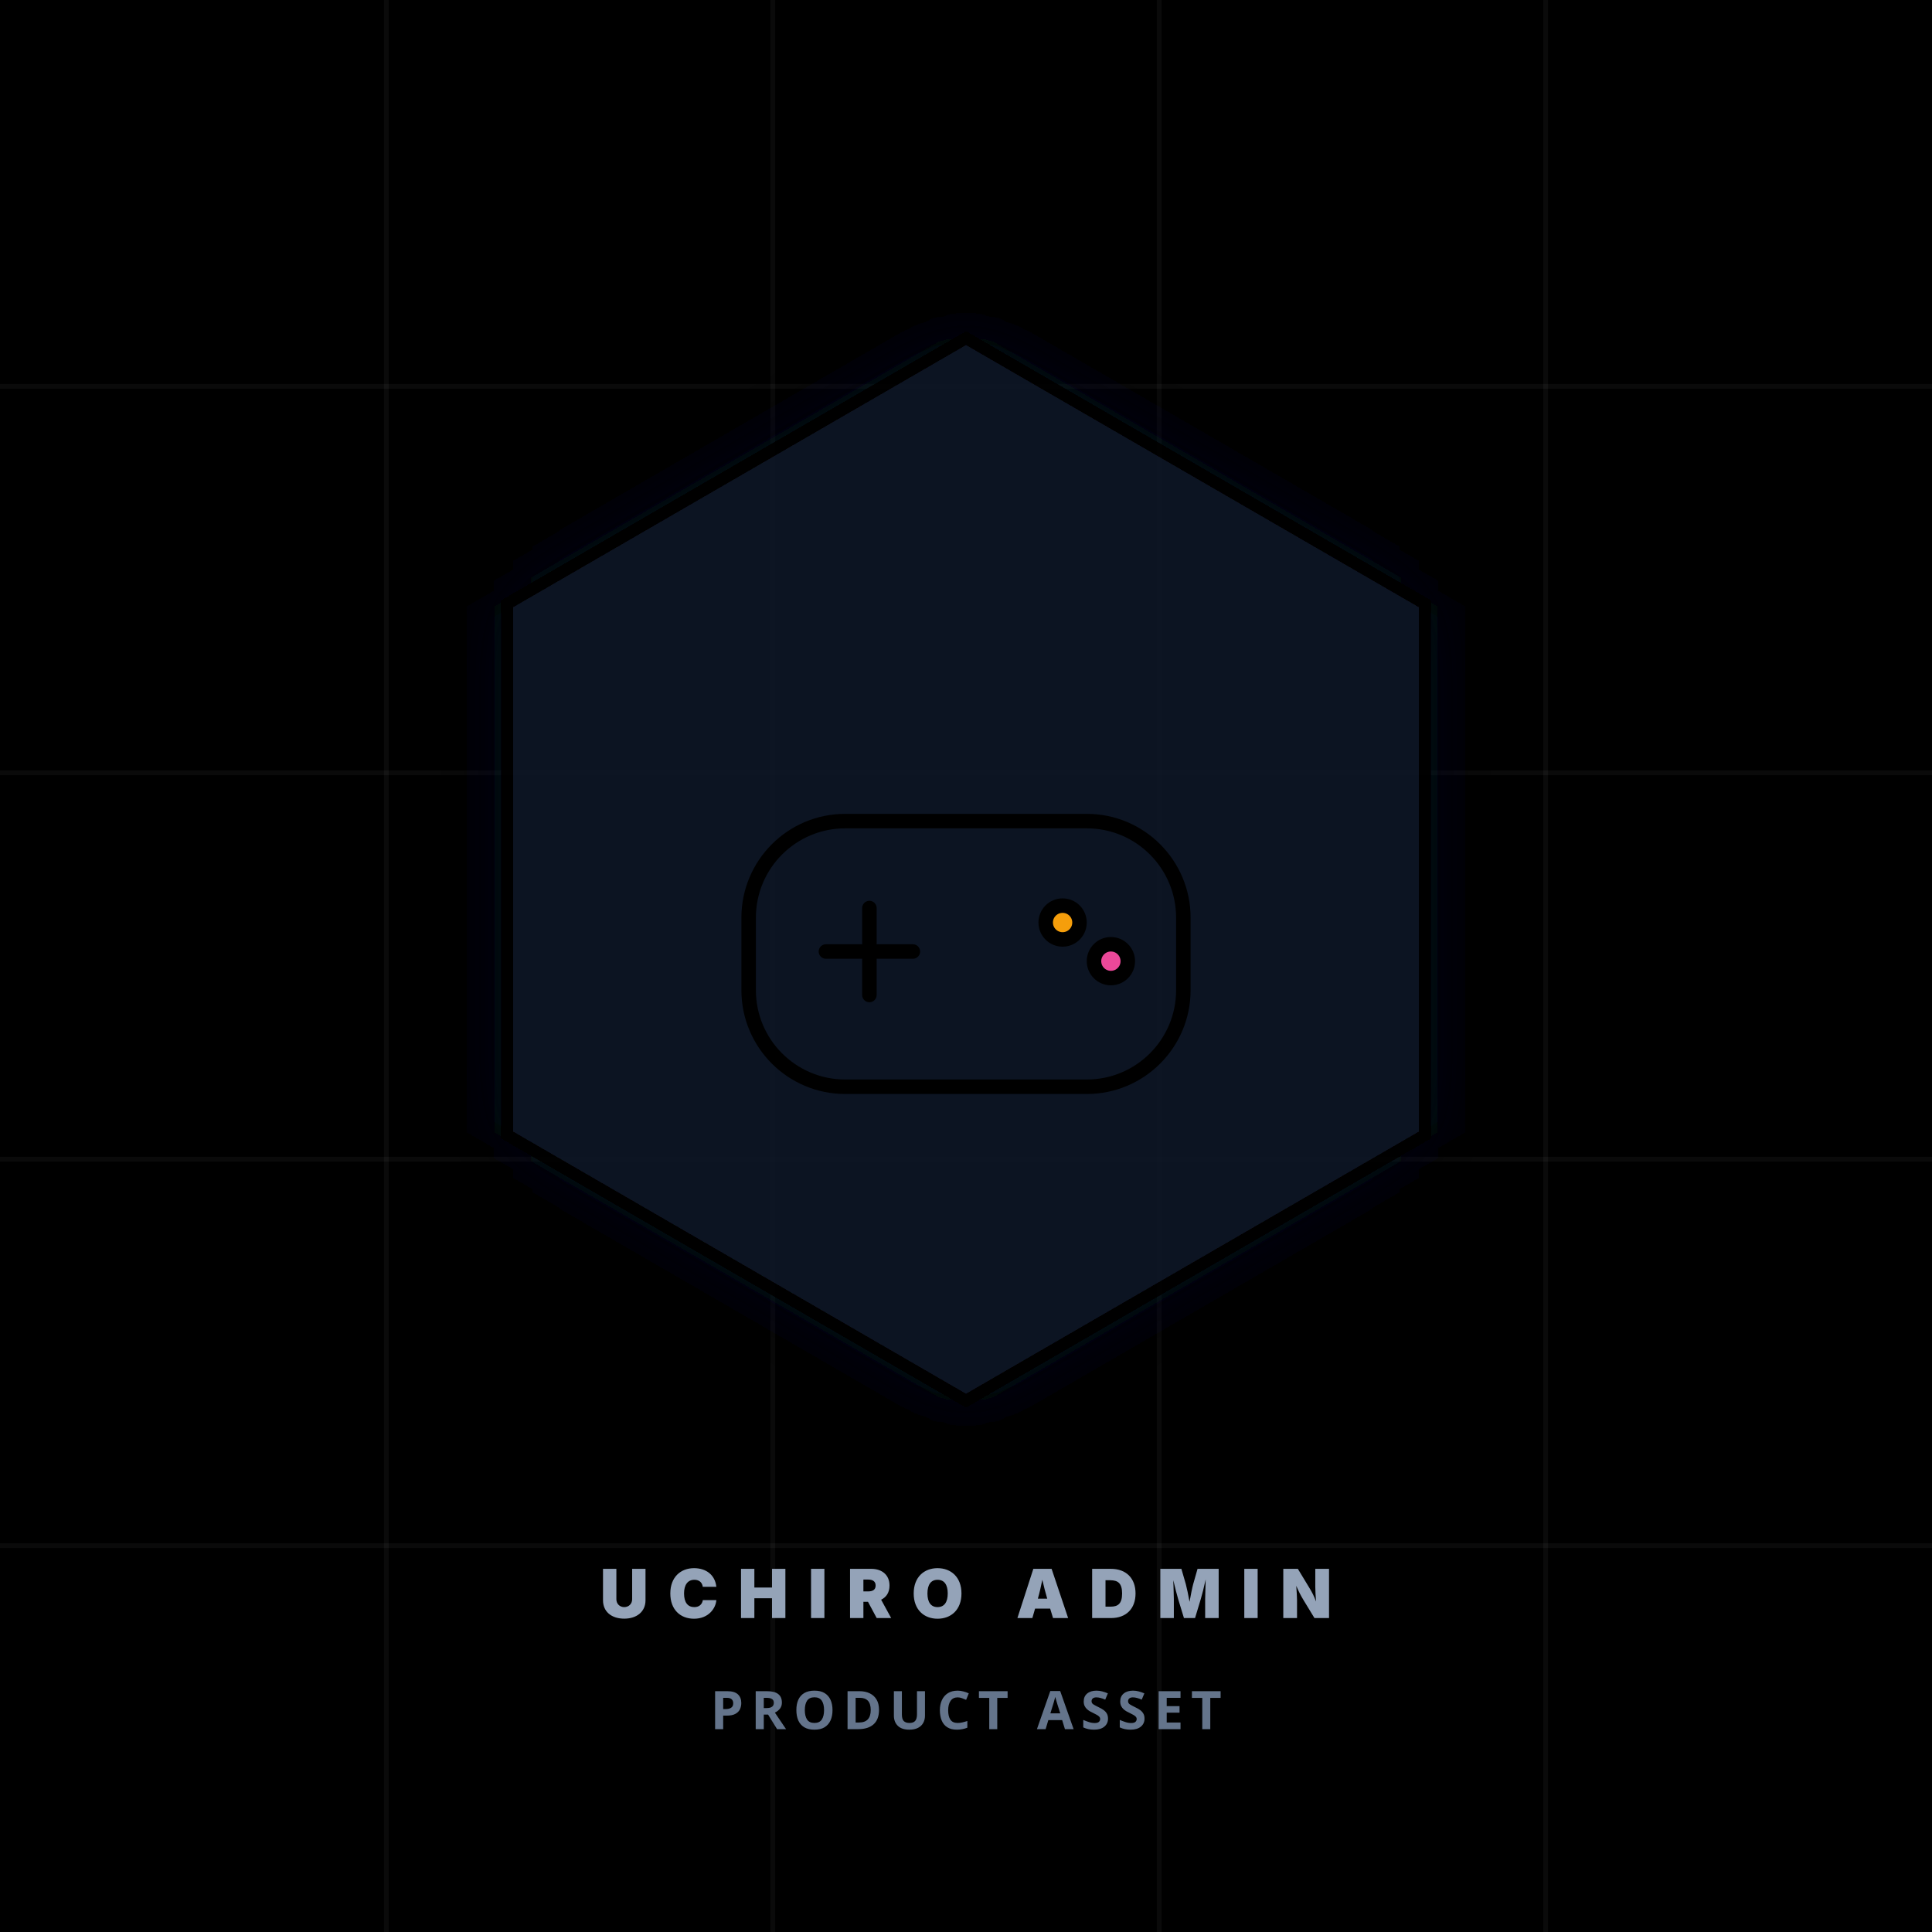
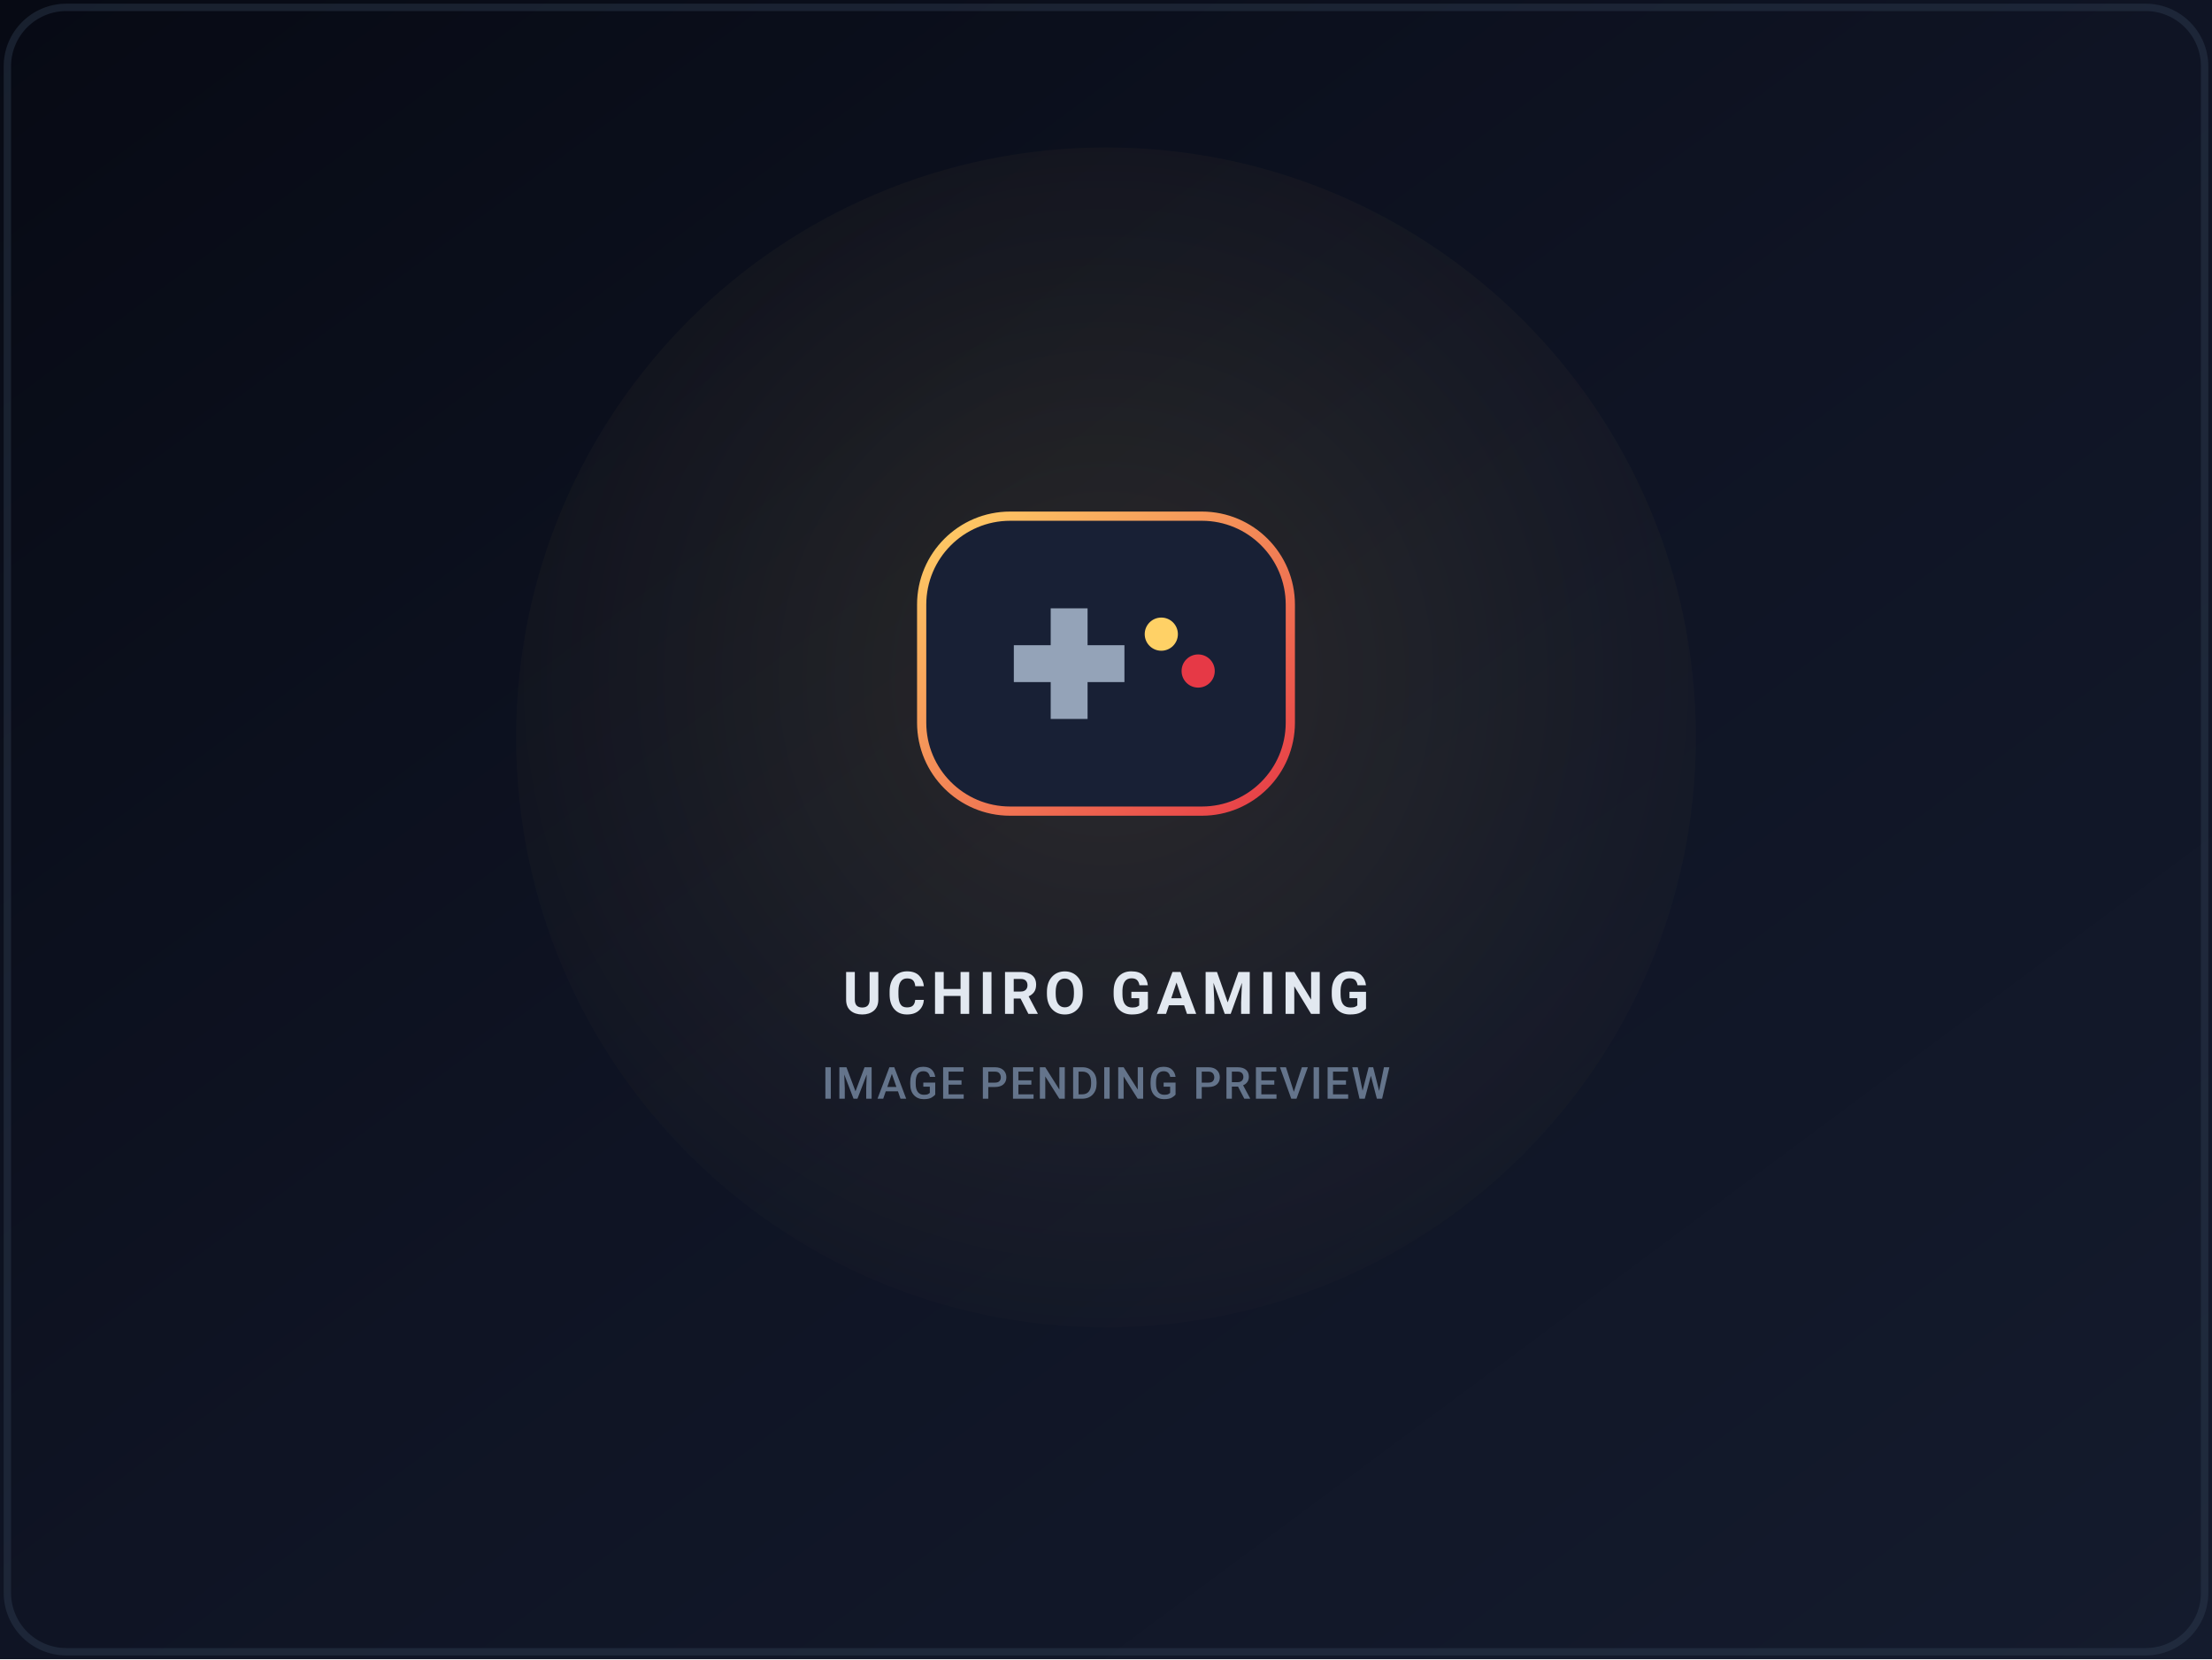
- <svg xmlns="http://www.w3.org/2000/svg" viewBox="0 0 400 400" width="400" height="400">
+ <svg xmlns="http://www.w3.org/2000/svg" viewBox="0 0 600 450" width="100%" height="100%">
  <defs>
-     <radialGradient id="bgGrad" cx="50%" cy="40%" r="70%">
-       <stop offset="0%" stopColor="#181E34" />
-       <stop offset="60%" stopColor="#0B0F1C" />
-       <stop offset="100%" stopColor="#060810" />
+     <linearGradient id="bgGrad" x1="0%" y1="0%" x2="100%" y2="100%">
+       <stop offset="0%" stop-color="#070A14" />
+       <stop offset="50%" stop-color="#0F1424" />
+       <stop offset="100%" stop-color="#141B2D" />
+     </linearGradient>
+     <linearGradient id="iconGrad" x1="0%" y1="0%" x2="100%" y2="100%">
+       <stop offset="0%" stop-color="#FFD166" />
+       <stop offset="100%" stop-color="#E63946" />
+     </linearGradient>
+     <radialGradient id="glowGrad" cx="50%" cy="45%" r="60%">
+       <stop offset="0%" stop-color="#FFD166" stop-opacity="0.12" />
+       <stop offset="100%" stop-color="#FFD166" stop-opacity="0" />
    </radialGradient>
-     <linearGradient id="shieldGrad" x1="0" y1="0" x2="1" y2="1">
-       <stop offset="0%" stopColor="#6366F1" />
-       <stop offset="50%" stopColor="#8B5CF6" />
-       <stop offset="100%" stopColor="#EC4899" />
-     </linearGradient>
-     <linearGradient id="goldGrad" x1="0" y1="0" x2="1" y2="1">
-       <stop offset="0%" stopColor="#FDE68A" />
-       <stop offset="100%" stopColor="#F59E0B" />
-     </linearGradient>
-     <filter id="glow" x="-20%" y="-20%" width="140%" height="140%">
-       <feGaussianBlur stdDeviation="8" result="blur" />
-       <feComposite in="SourceGraphic" in2="blur" operator="over" />
-     </filter>
  </defs>
-   <rect width="100%" height="100%" fill="url(#bgGrad)" />
-   <g stroke="#ffffff" stroke-opacity="0.04" stroke-width="1">
-     <line x1="0" y1="80" x2="400" y2="80" />
-     <line x1="0" y1="160" x2="400" y2="160" />
-     <line x1="0" y1="240" x2="400" y2="240" />
-     <line x1="0" y1="320" x2="400" y2="320" />
-     <line x1="80" y1="0" x2="80" y2="400" />
-     <line x1="160" y1="0" x2="160" y2="400" />
-     <line x1="240" y1="0" x2="240" y2="400" />
-     <line x1="320" y1="0" x2="320" y2="400" />
+   <rect width="600" height="450" fill="url(#bgGrad)" />
+   <circle cx="300" cy="200" r="160" fill="url(#glowGrad)" />
+   <rect x="2" y="2" width="596" height="446" rx="16" fill="none" stroke="#334155" stroke-width="2" stroke-opacity="0.4" />
+   <g transform="translate(260, 150)">
+     <rect x="-10" y="-10" width="100" height="80" rx="24" fill="#182035" stroke="url(#iconGrad)" stroke-width="2.5" />
+     <path d="M 15 25 H 25 V 15 H 35 V 25 H 45 V 35 H 35 V 45 H 25 V 35 H 15 Z" fill="#94A3B8" />
+     <circle cx="55" cy="22" r="4.5" fill="#FFD166" />
+     <circle cx="65" cy="32" r="4.5" fill="#E63946" />
  </g>
-   <polygon points="200,70 295,125 295,235 200,290 105,235 105,125" fill="#111628" stroke="url(#shieldGrad)" stroke-width="2.5" opacity="0.9" filter="url(#glow)" />
-   <g transform="translate(145, 145)" stroke="url(#goldGrad)" stroke-width="3" fill="none" stroke-linecap="round" stroke-linejoin="round">
-     <rect x="10" y="25" width="90" height="55" rx="20" stroke="url(#goldGrad)" stroke-width="3" />
-     <path d="M35 43v18M26 52h18" />
-     <circle cx="75" cy="46" r="3.5" fill="#F59E0B" />
-     <circle cx="85" cy="54" r="3.5" fill="#EC4899" />
-     <line x1="50" y1="46" x2="60" y2="46" />
-   </g>
-   <text x="200" y="335" font-family="'Space Grotesk', -apple-system, sans-serif" font-size="14" font-weight="900" fill="#94A3B8" letter-spacing="4" text-anchor="middle">UCHIRO ADMIN</text>
-   <text x="200" y="358" font-family="'Plus Jakarta Sans', sans-serif" font-size="11" font-weight="700" fill="#64748B" letter-spacing="1.5" text-anchor="middle">PRODUCT ASSET</text>
+   <text x="300" y="275" font-family="-apple-system, BlinkMacSystemFont, 'Segoe UI', Roboto, sans-serif" font-size="16" font-weight="700" fill="#E2E8F0" text-anchor="middle" letter-spacing="1.5">UCHIRO GAMING</text>
+   <text x="300" y="298" font-family="-apple-system, BlinkMacSystemFont, 'Segoe UI', Roboto, sans-serif" font-size="12" font-weight="500" fill="#64748B" text-anchor="middle" letter-spacing="0.5">IMAGE PENDING PREVIEW</text>
</svg>
